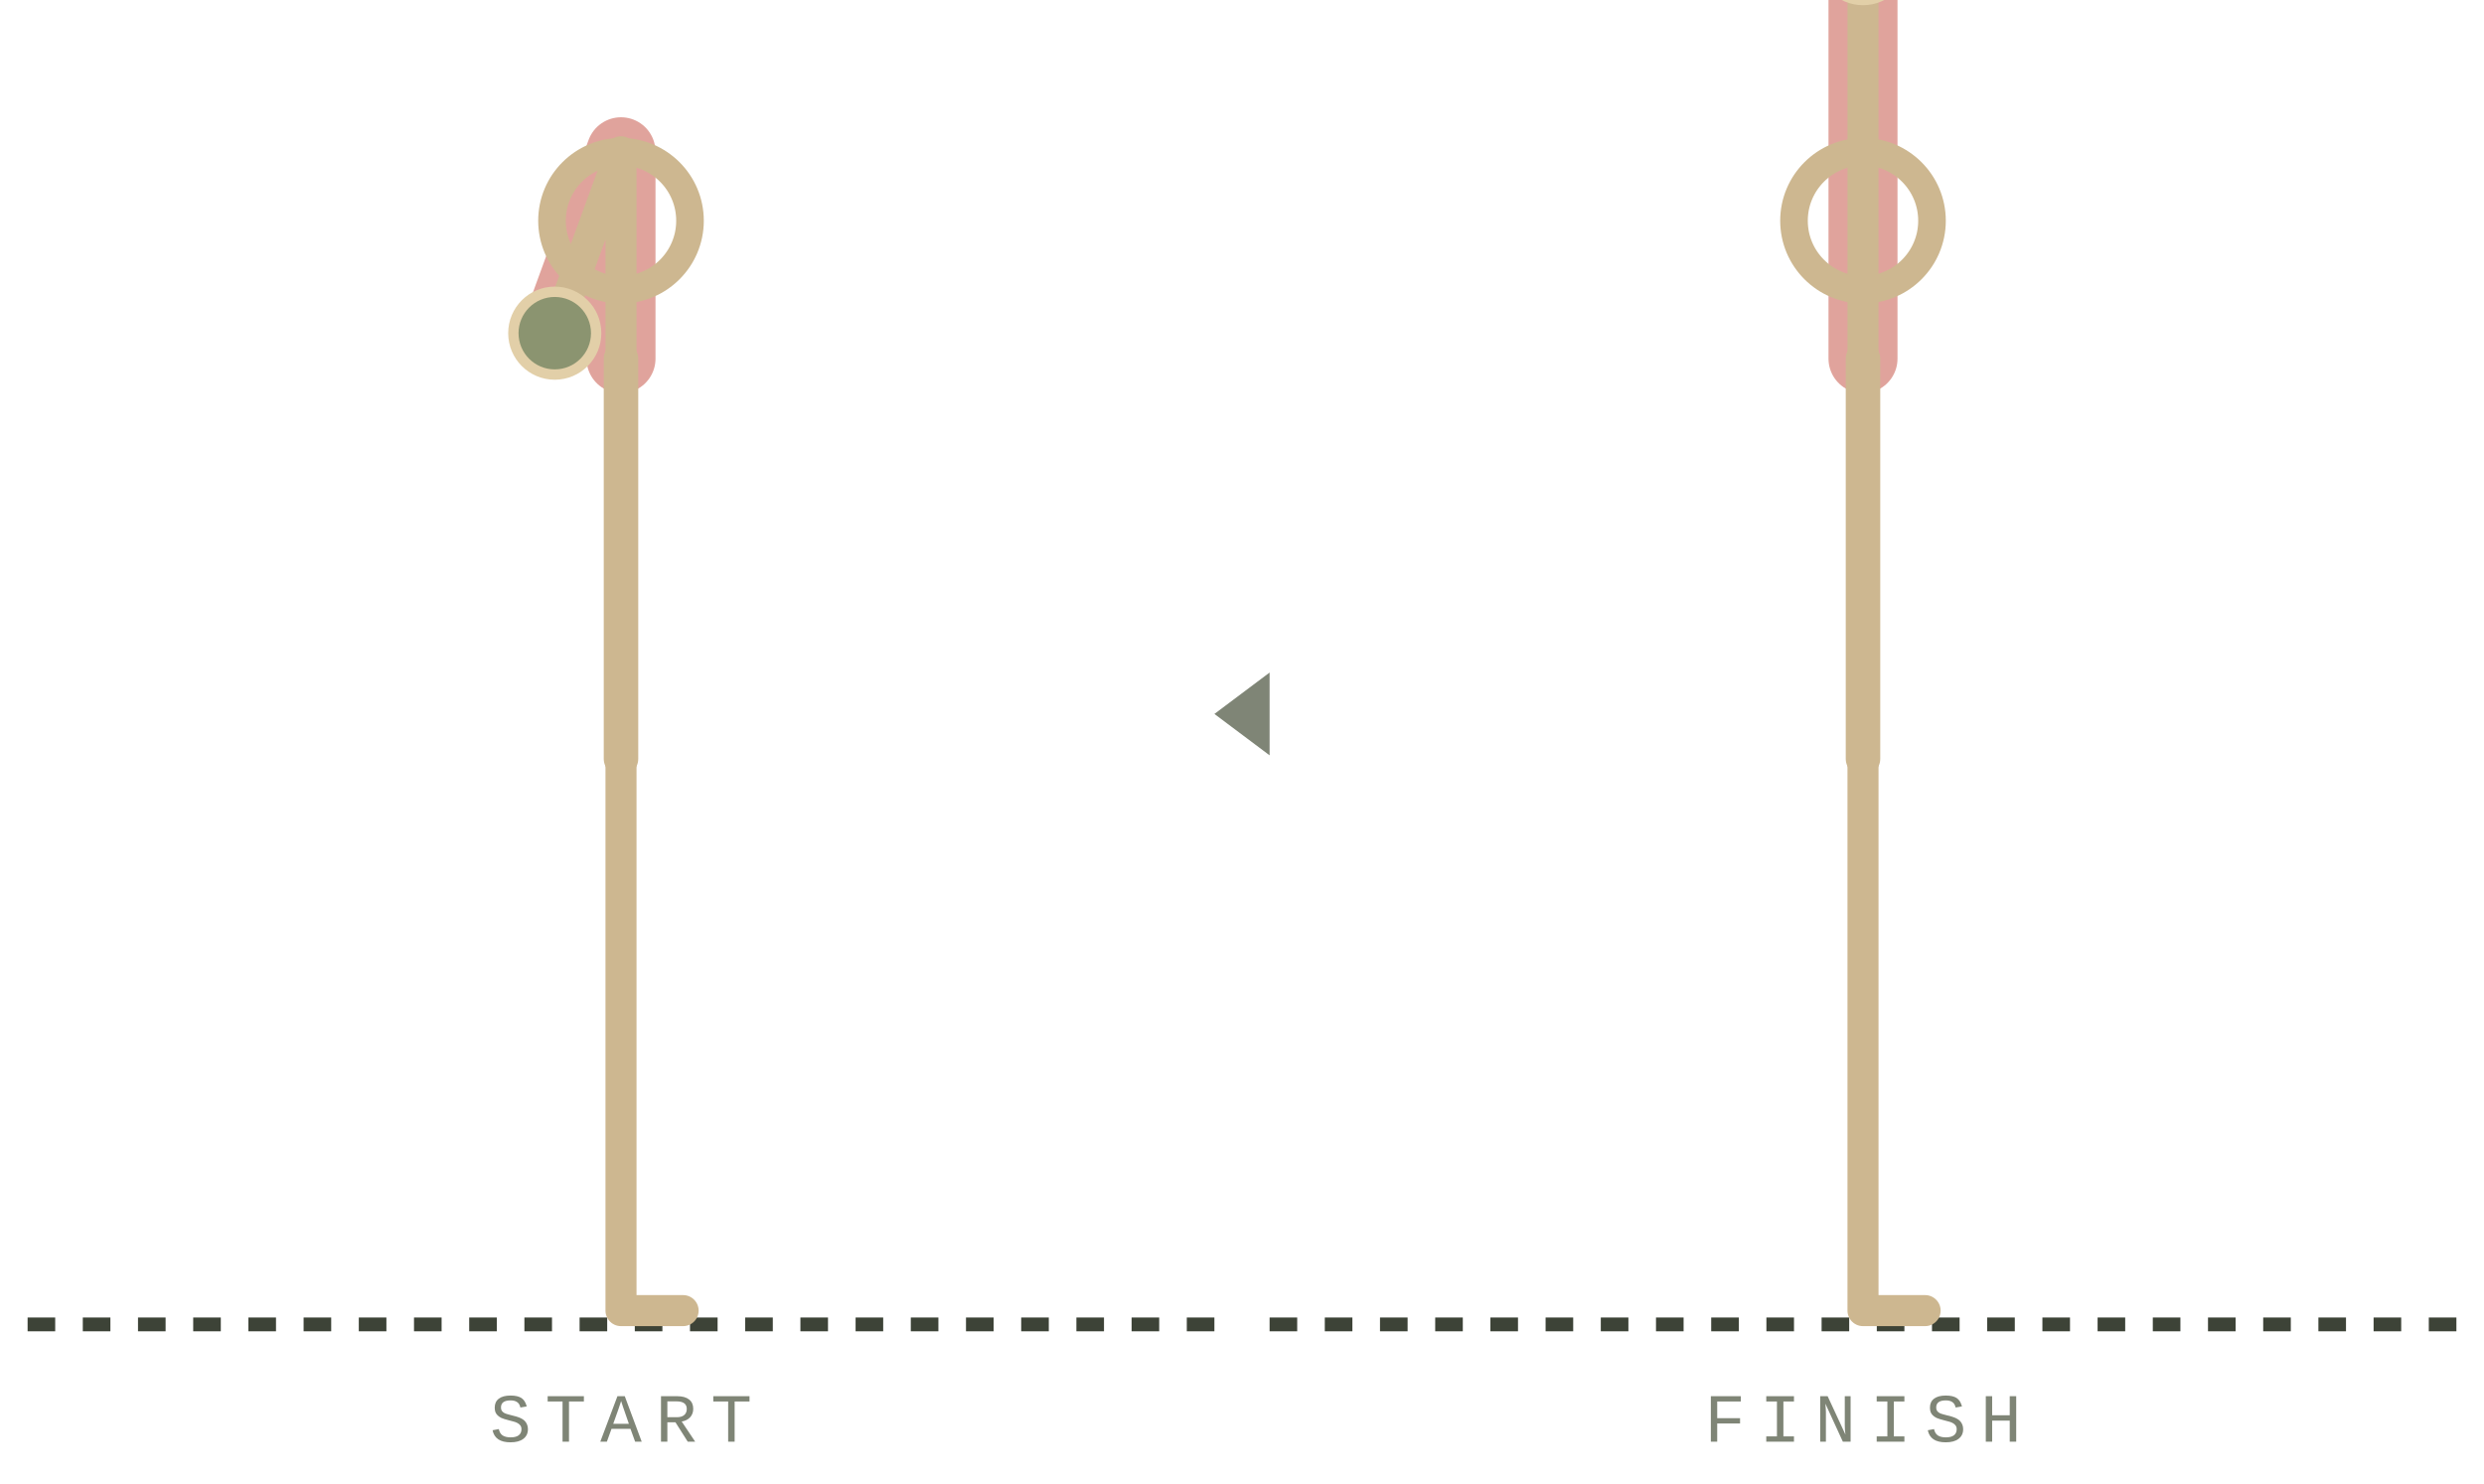
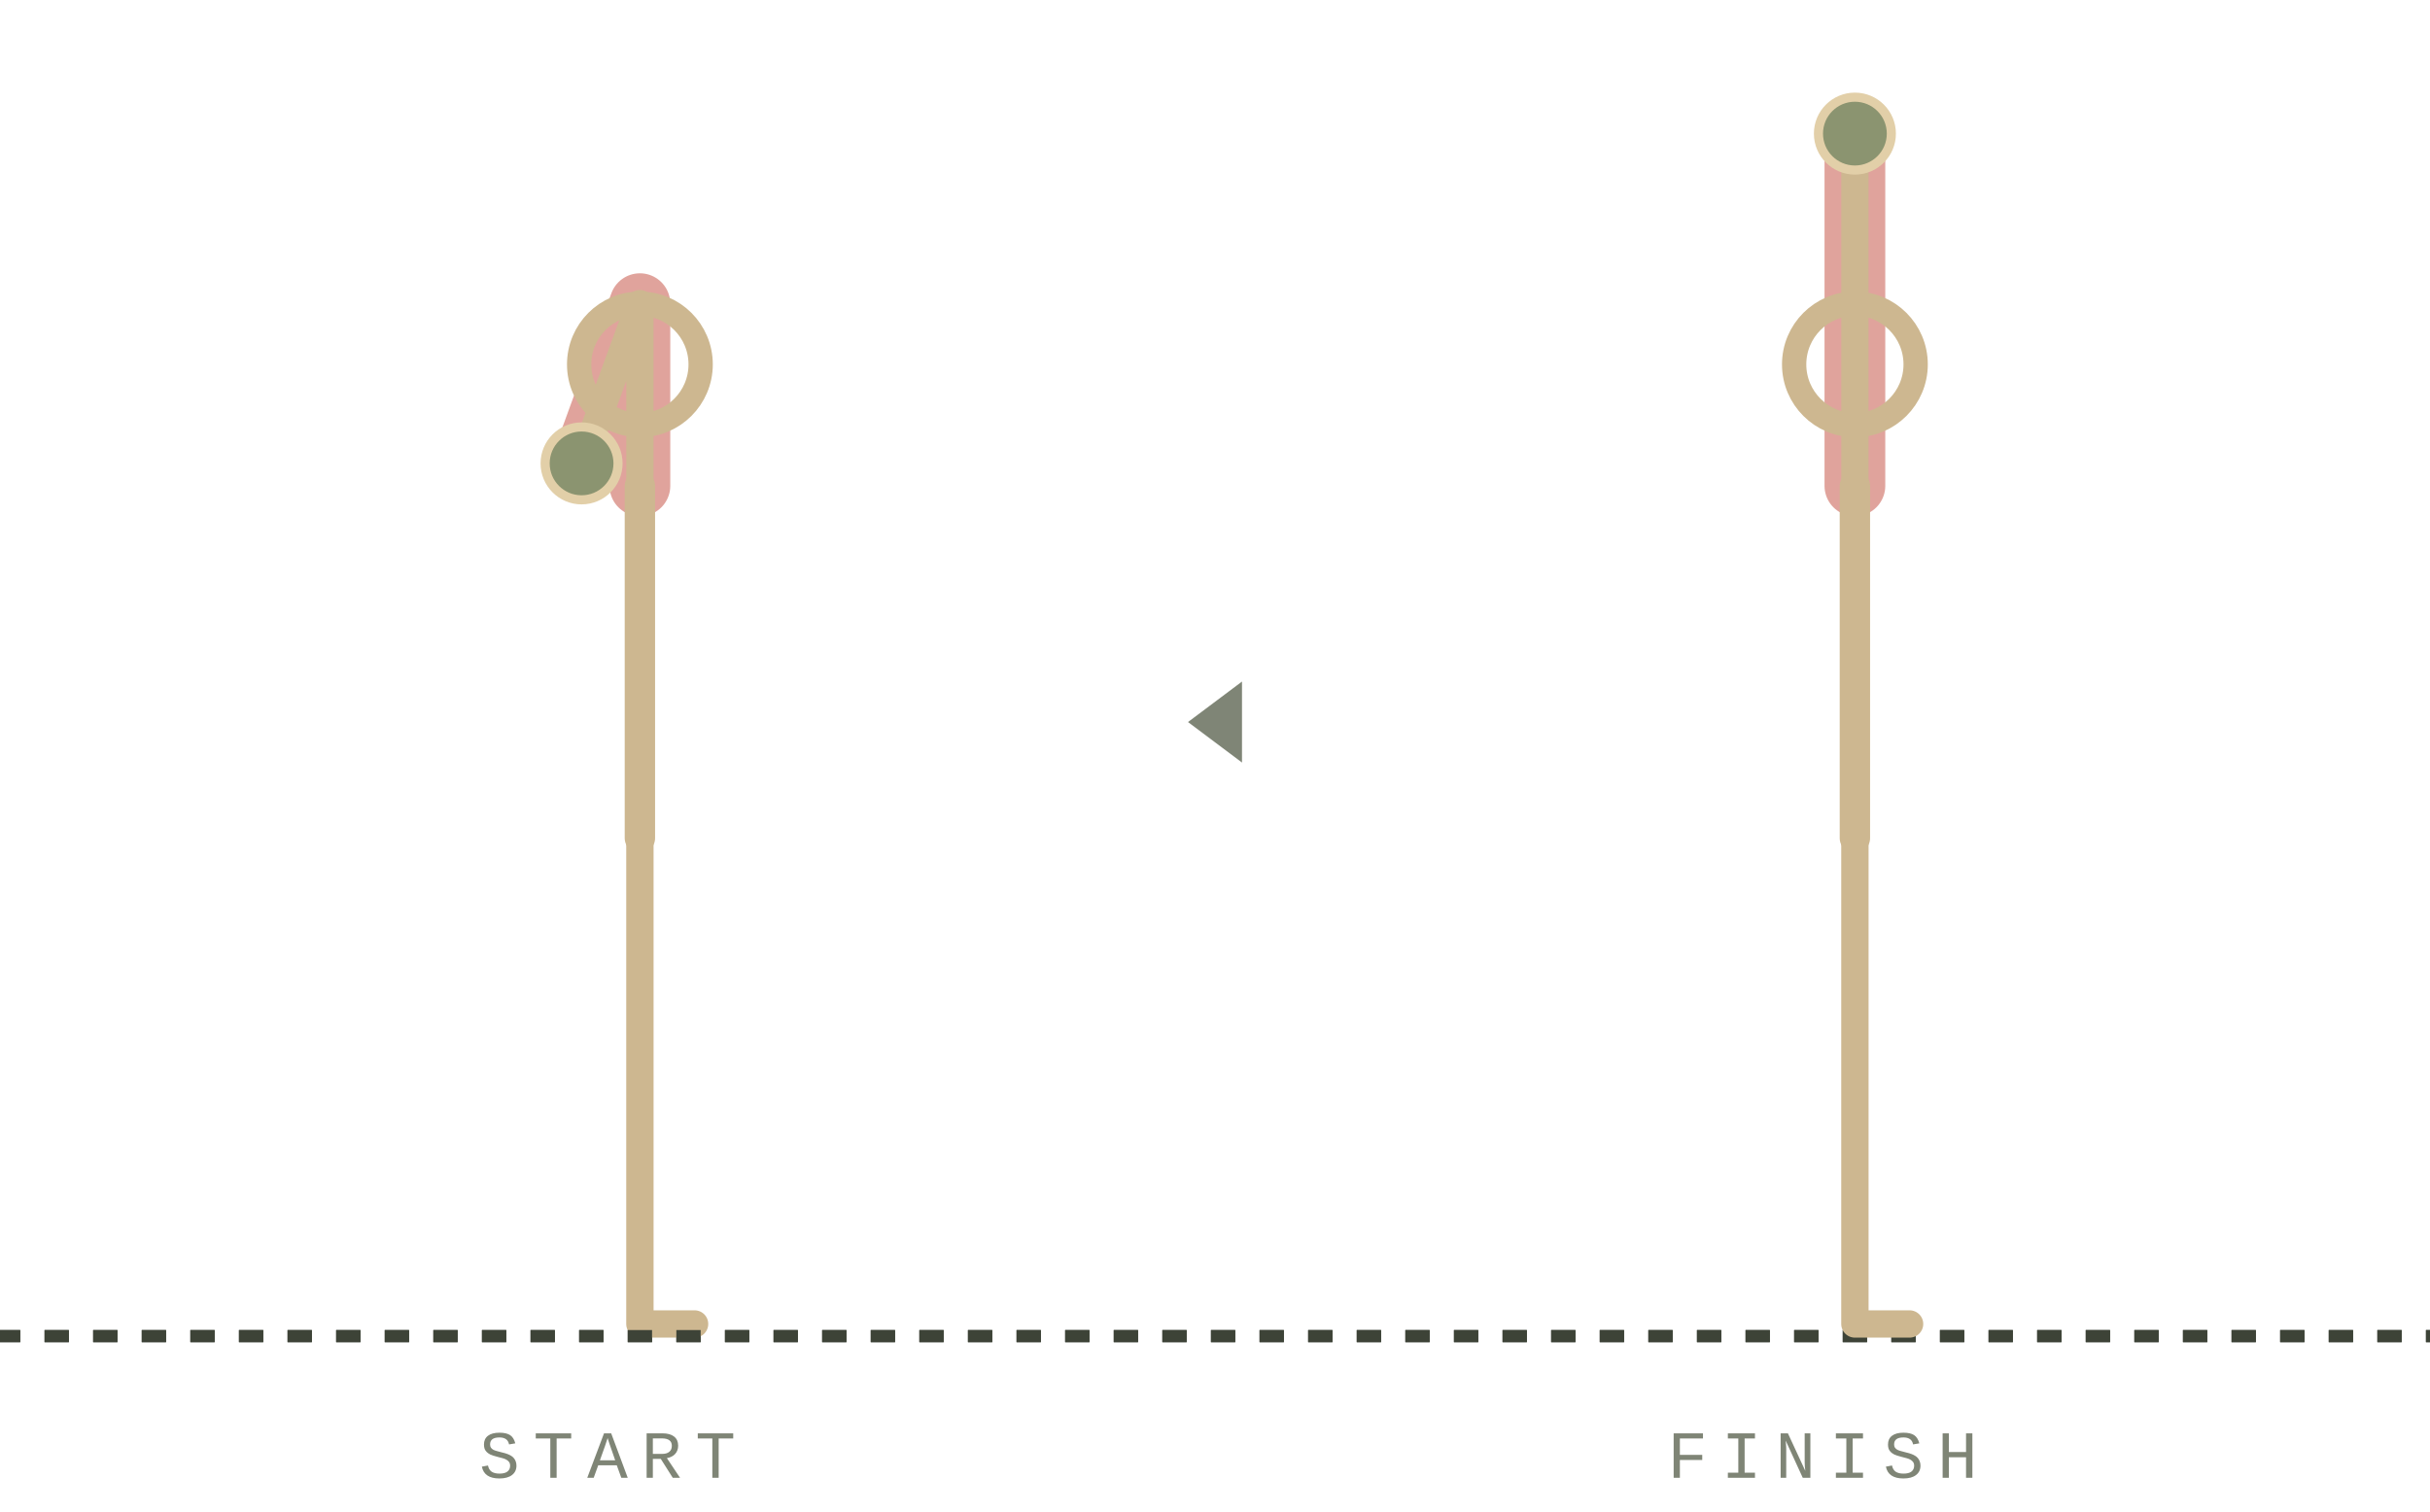
- <svg xmlns="http://www.w3.org/2000/svg" viewBox="0 0 360 215" role="img" aria-label="tricepext start and finish positions">
+ <svg xmlns="http://www.w3.org/2000/svg" viewBox="0 2 360 224" role="img" aria-label="tricepext start and finish positions">
  <g>
-     <line x1="4" y1="192" x2="176" y2="192" stroke="#3d4337" stroke-width="2" stroke-dasharray="4 4" />
-     <polyline points="90.0,52.0 90.0,22.0 80.4,48.3" fill="none" stroke="#c7584a" stroke-width="10" stroke-linecap="round" stroke-linejoin="round" opacity="0.55" />
-     <polyline points="90.0,110.0 90.0,52.0" fill="none" stroke="#cdb790" stroke-width="5" stroke-linecap="round" stroke-linejoin="round" opacity="1" />
-     <polyline points="90.0,52.0 90.0,42.0" fill="none" stroke="#cdb790" stroke-width="4" stroke-linecap="round" stroke-linejoin="round" opacity="1" />
-     <circle cx="90.0" cy="32.0" r="10.0" fill="none" stroke="#cdb790" stroke-width="4" />
-     <polyline points="90.0,110.0 90.0,150.0 90.0,190.0 99.0,190.0" fill="none" stroke="#cdb790" stroke-width="4.5" stroke-linecap="round" stroke-linejoin="round" opacity="1" />
-     <polyline points="90.0,52.0 90.0,22.0 80.4,48.3" fill="none" stroke="#cdb790" stroke-width="4.5" stroke-linecap="round" stroke-linejoin="round" opacity="1" />
-     <circle cx="80.4" cy="48.3" r="6" fill="#8b9470" stroke="#e2cfa8" stroke-width="1.5" />
-     <text x="90" y="209" text-anchor="middle" font-family="Consolas,'Courier New',monospace" font-size="10" letter-spacing="2" fill="#7f8576">START</text>
+     <g transform="translate(13.8 27.2) scale(0.9)">
+       <line x1="-400" y1="192" x2="580" y2="192" stroke="#3d4337" stroke-width="2" stroke-dasharray="4 4" />
+       <polyline points="90.0,52.0 90.0,22.0 80.4,48.3" fill="none" stroke="#c7584a" stroke-width="10" stroke-linecap="round" stroke-linejoin="round" opacity="0.55" />
+       <polyline points="90.0,110.0 90.0,52.0" fill="none" stroke="#cdb790" stroke-width="5" stroke-linecap="round" stroke-linejoin="round" opacity="1" />
+       <polyline points="90.0,52.0 90.0,42.0" fill="none" stroke="#cdb790" stroke-width="4" stroke-linecap="round" stroke-linejoin="round" opacity="1" />
+       <circle cx="90.0" cy="32.0" r="10.0" fill="none" stroke="#cdb790" stroke-width="4" />
+       <polyline points="90.0,110.0 90.0,150.0 90.0,190.0 99.0,190.0" fill="none" stroke="#cdb790" stroke-width="4.5" stroke-linecap="round" stroke-linejoin="round" opacity="1" />
+       <polyline points="90.0,52.0 90.0,22.0 80.4,48.3" fill="none" stroke="#cdb790" stroke-width="4.5" stroke-linecap="round" stroke-linejoin="round" opacity="1" />
+       <circle cx="80.4" cy="48.3" r="6" fill="#8b9470" stroke="#e2cfa8" stroke-width="1.5" />
+     </g>
+     <text x="90" y="221" text-anchor="middle" font-family="Consolas,'Courier New',monospace" font-size="10" letter-spacing="2" fill="#7f8576">START</text>
  </g>
  <g transform="translate(180,0)">
-     <line x1="4" y1="192" x2="176" y2="192" stroke="#3d4337" stroke-width="2" stroke-dasharray="4 4" />
-     <polyline points="90.0,52.0 90.0,22.0 90.0,-6.0" fill="none" stroke="#c7584a" stroke-width="10" stroke-linecap="round" stroke-linejoin="round" opacity="0.55" />
-     <polyline points="90.0,110.0 90.0,52.0" fill="none" stroke="#cdb790" stroke-width="5" stroke-linecap="round" stroke-linejoin="round" opacity="1" />
-     <polyline points="90.0,52.0 90.0,42.0" fill="none" stroke="#cdb790" stroke-width="4" stroke-linecap="round" stroke-linejoin="round" opacity="1" />
-     <circle cx="90.0" cy="32.0" r="10.0" fill="none" stroke="#cdb790" stroke-width="4" />
-     <polyline points="90.0,110.0 90.0,150.0 90.0,190.0 99.0,190.0" fill="none" stroke="#cdb790" stroke-width="4.5" stroke-linecap="round" stroke-linejoin="round" opacity="1" />
-     <polyline points="90.0,52.0 90.0,22.0 90.0,-6.0" fill="none" stroke="#cdb790" stroke-width="4.5" stroke-linecap="round" stroke-linejoin="round" opacity="1" />
-     <circle cx="90.0" cy="-6.0" r="6" fill="#8b9470" stroke="#e2cfa8" stroke-width="1.5" />
-     <text x="90" y="209" text-anchor="middle" font-family="Consolas,'Courier New',monospace" font-size="10" letter-spacing="2" fill="#7f8576">FINISH</text>
+     <g transform="translate(13.8 27.2) scale(0.9)">
+       <line x1="-400" y1="192" x2="580" y2="192" stroke="#3d4337" stroke-width="2" stroke-dasharray="4 4" />
+       <polyline points="90.0,52.0 90.0,22.0 90.0,-6.0" fill="none" stroke="#c7584a" stroke-width="10" stroke-linecap="round" stroke-linejoin="round" opacity="0.55" />
+       <polyline points="90.0,110.0 90.0,52.0" fill="none" stroke="#cdb790" stroke-width="5" stroke-linecap="round" stroke-linejoin="round" opacity="1" />
+       <polyline points="90.0,52.0 90.0,42.0" fill="none" stroke="#cdb790" stroke-width="4" stroke-linecap="round" stroke-linejoin="round" opacity="1" />
+       <circle cx="90.0" cy="32.0" r="10.0" fill="none" stroke="#cdb790" stroke-width="4" />
+       <polyline points="90.0,110.0 90.0,150.0 90.0,190.0 99.0,190.0" fill="none" stroke="#cdb790" stroke-width="4.5" stroke-linecap="round" stroke-linejoin="round" opacity="1" />
+       <polyline points="90.0,52.0 90.0,22.0 90.0,-6.0" fill="none" stroke="#cdb790" stroke-width="4.5" stroke-linecap="round" stroke-linejoin="round" opacity="1" />
+       <circle cx="90.0" cy="-6.0" r="6" fill="#8b9470" stroke="#e2cfa8" stroke-width="1.5" />
+     </g>
+     <text x="90" y="221" text-anchor="middle" font-family="Consolas,'Courier New',monospace" font-size="10" letter-spacing="2" fill="#7f8576">FINISH</text>
  </g>
-   <path d="M171 103.5 l8 -6 v12 z" fill="#7f8576" transform="translate(5,0)" />
+   <path d="M176 109 l8 -6 v12 z" fill="#7f8576" />
</svg>
